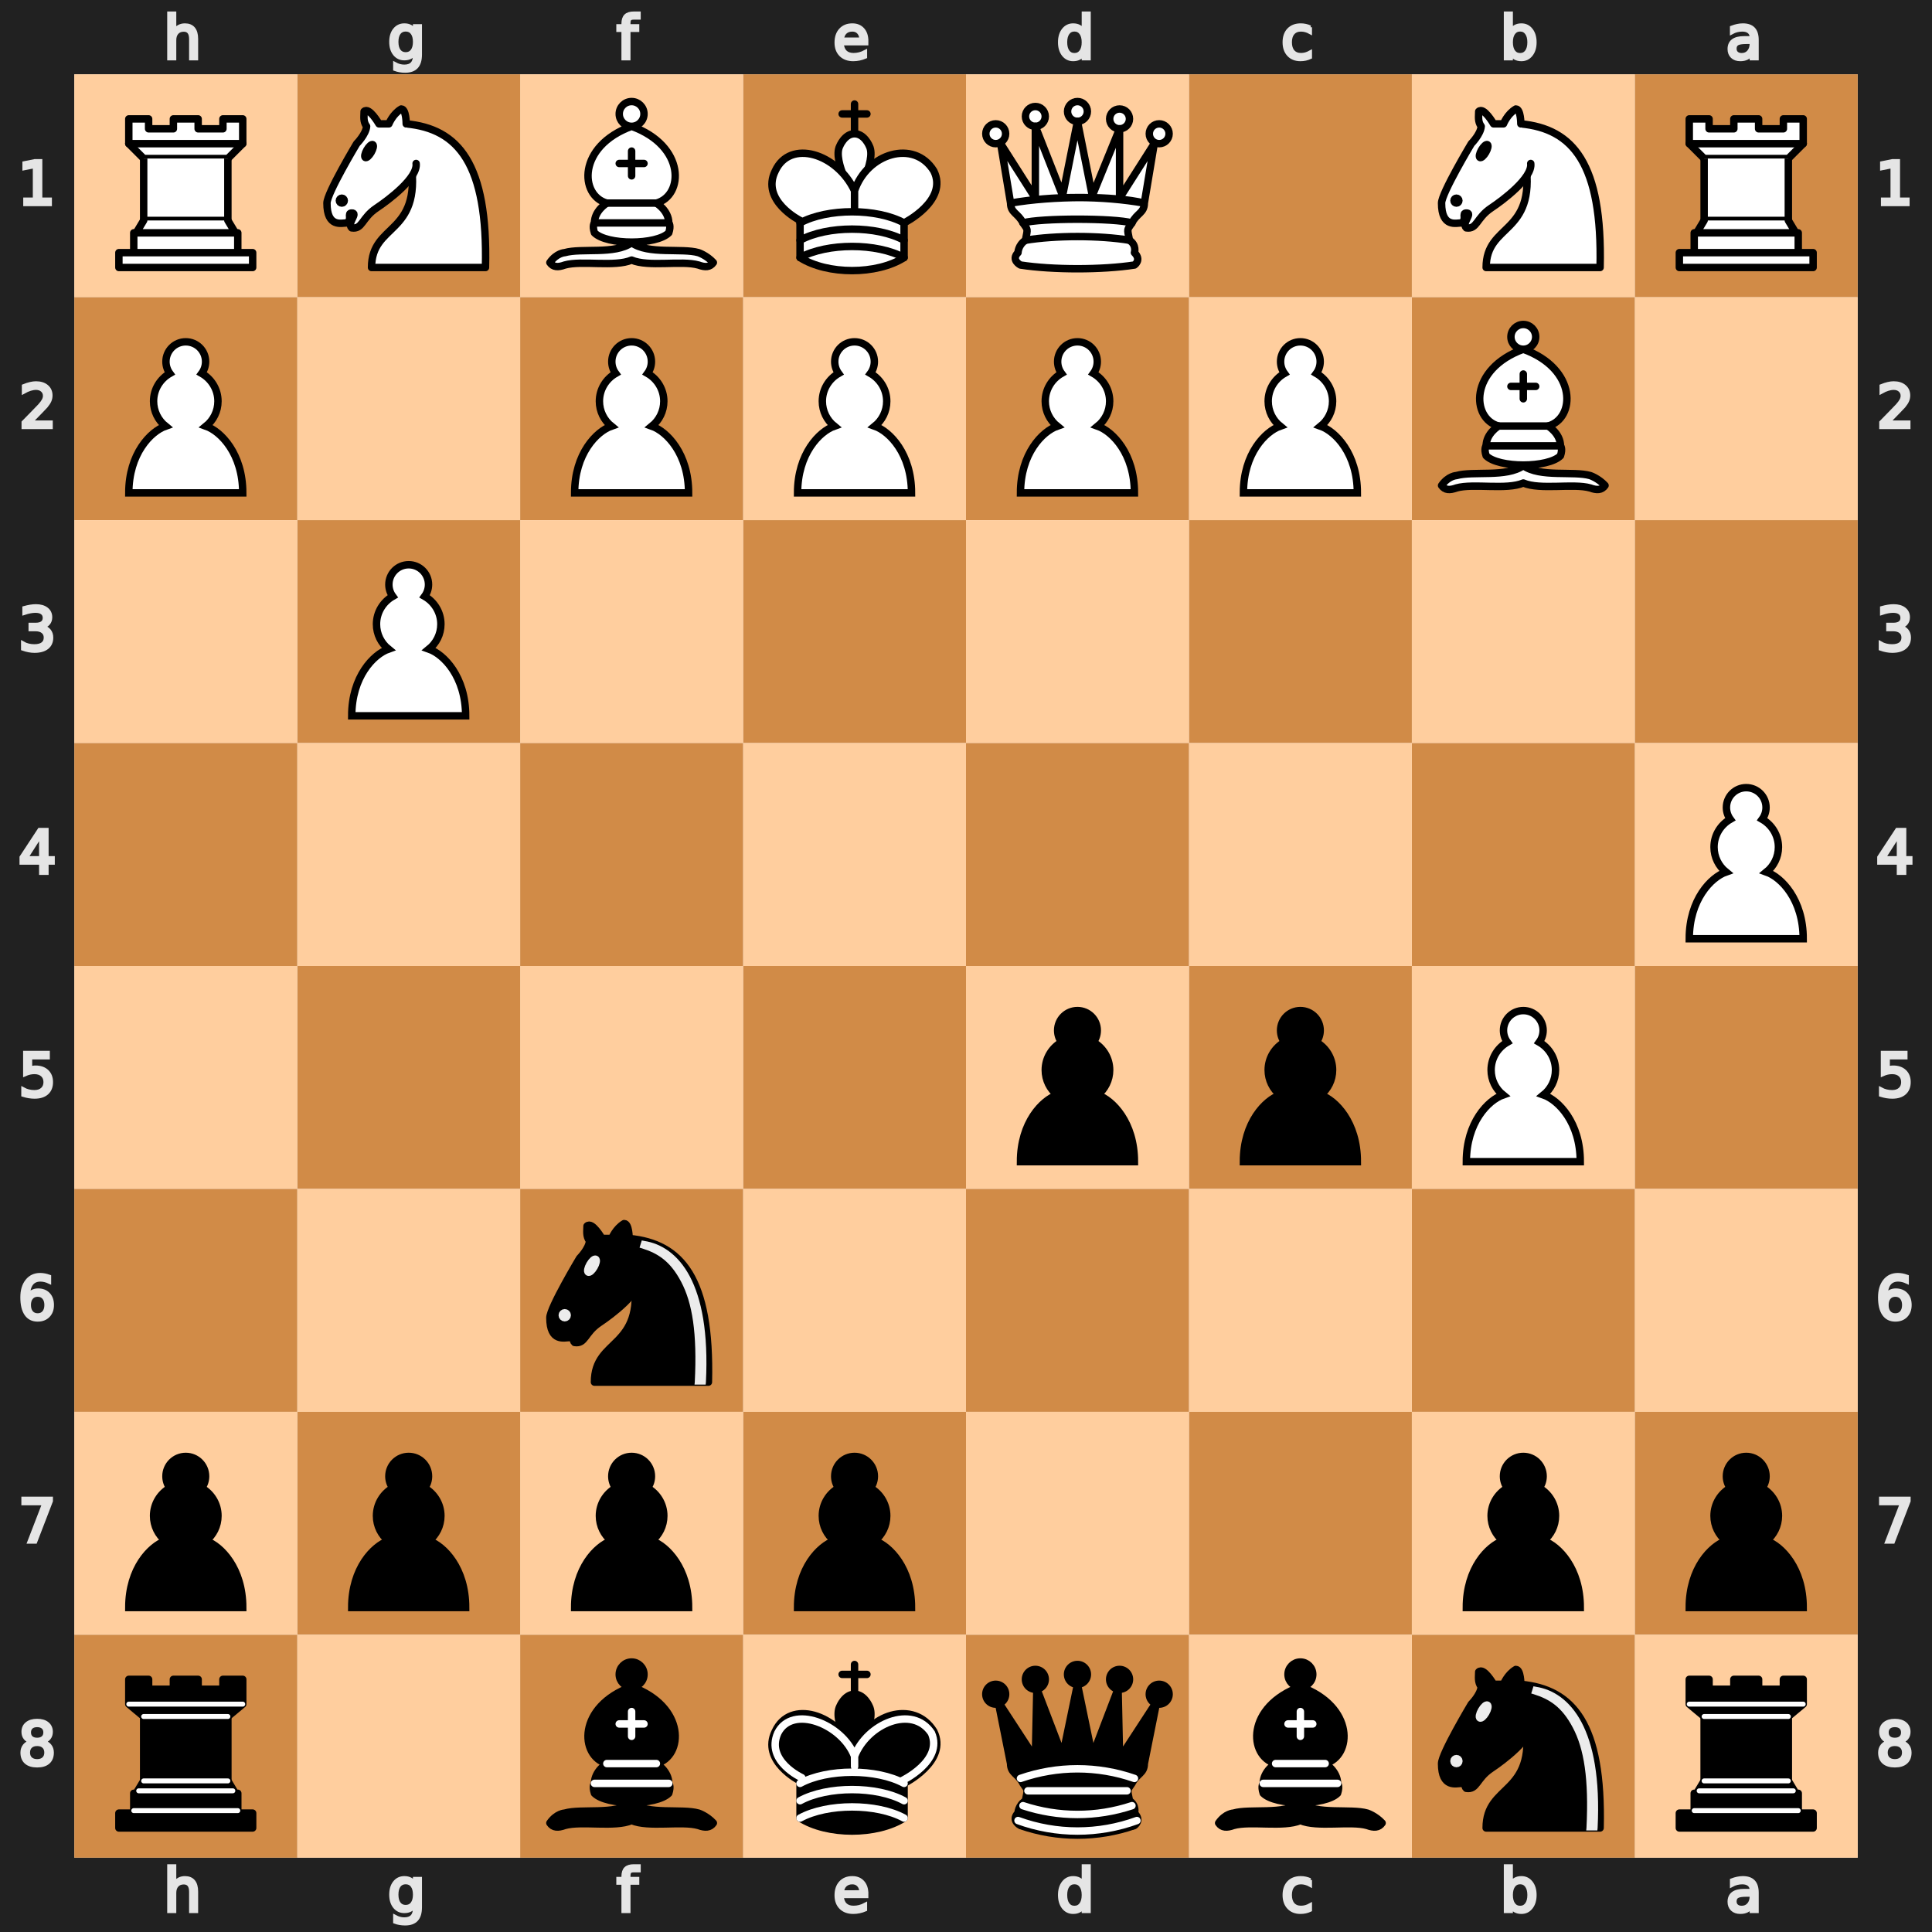
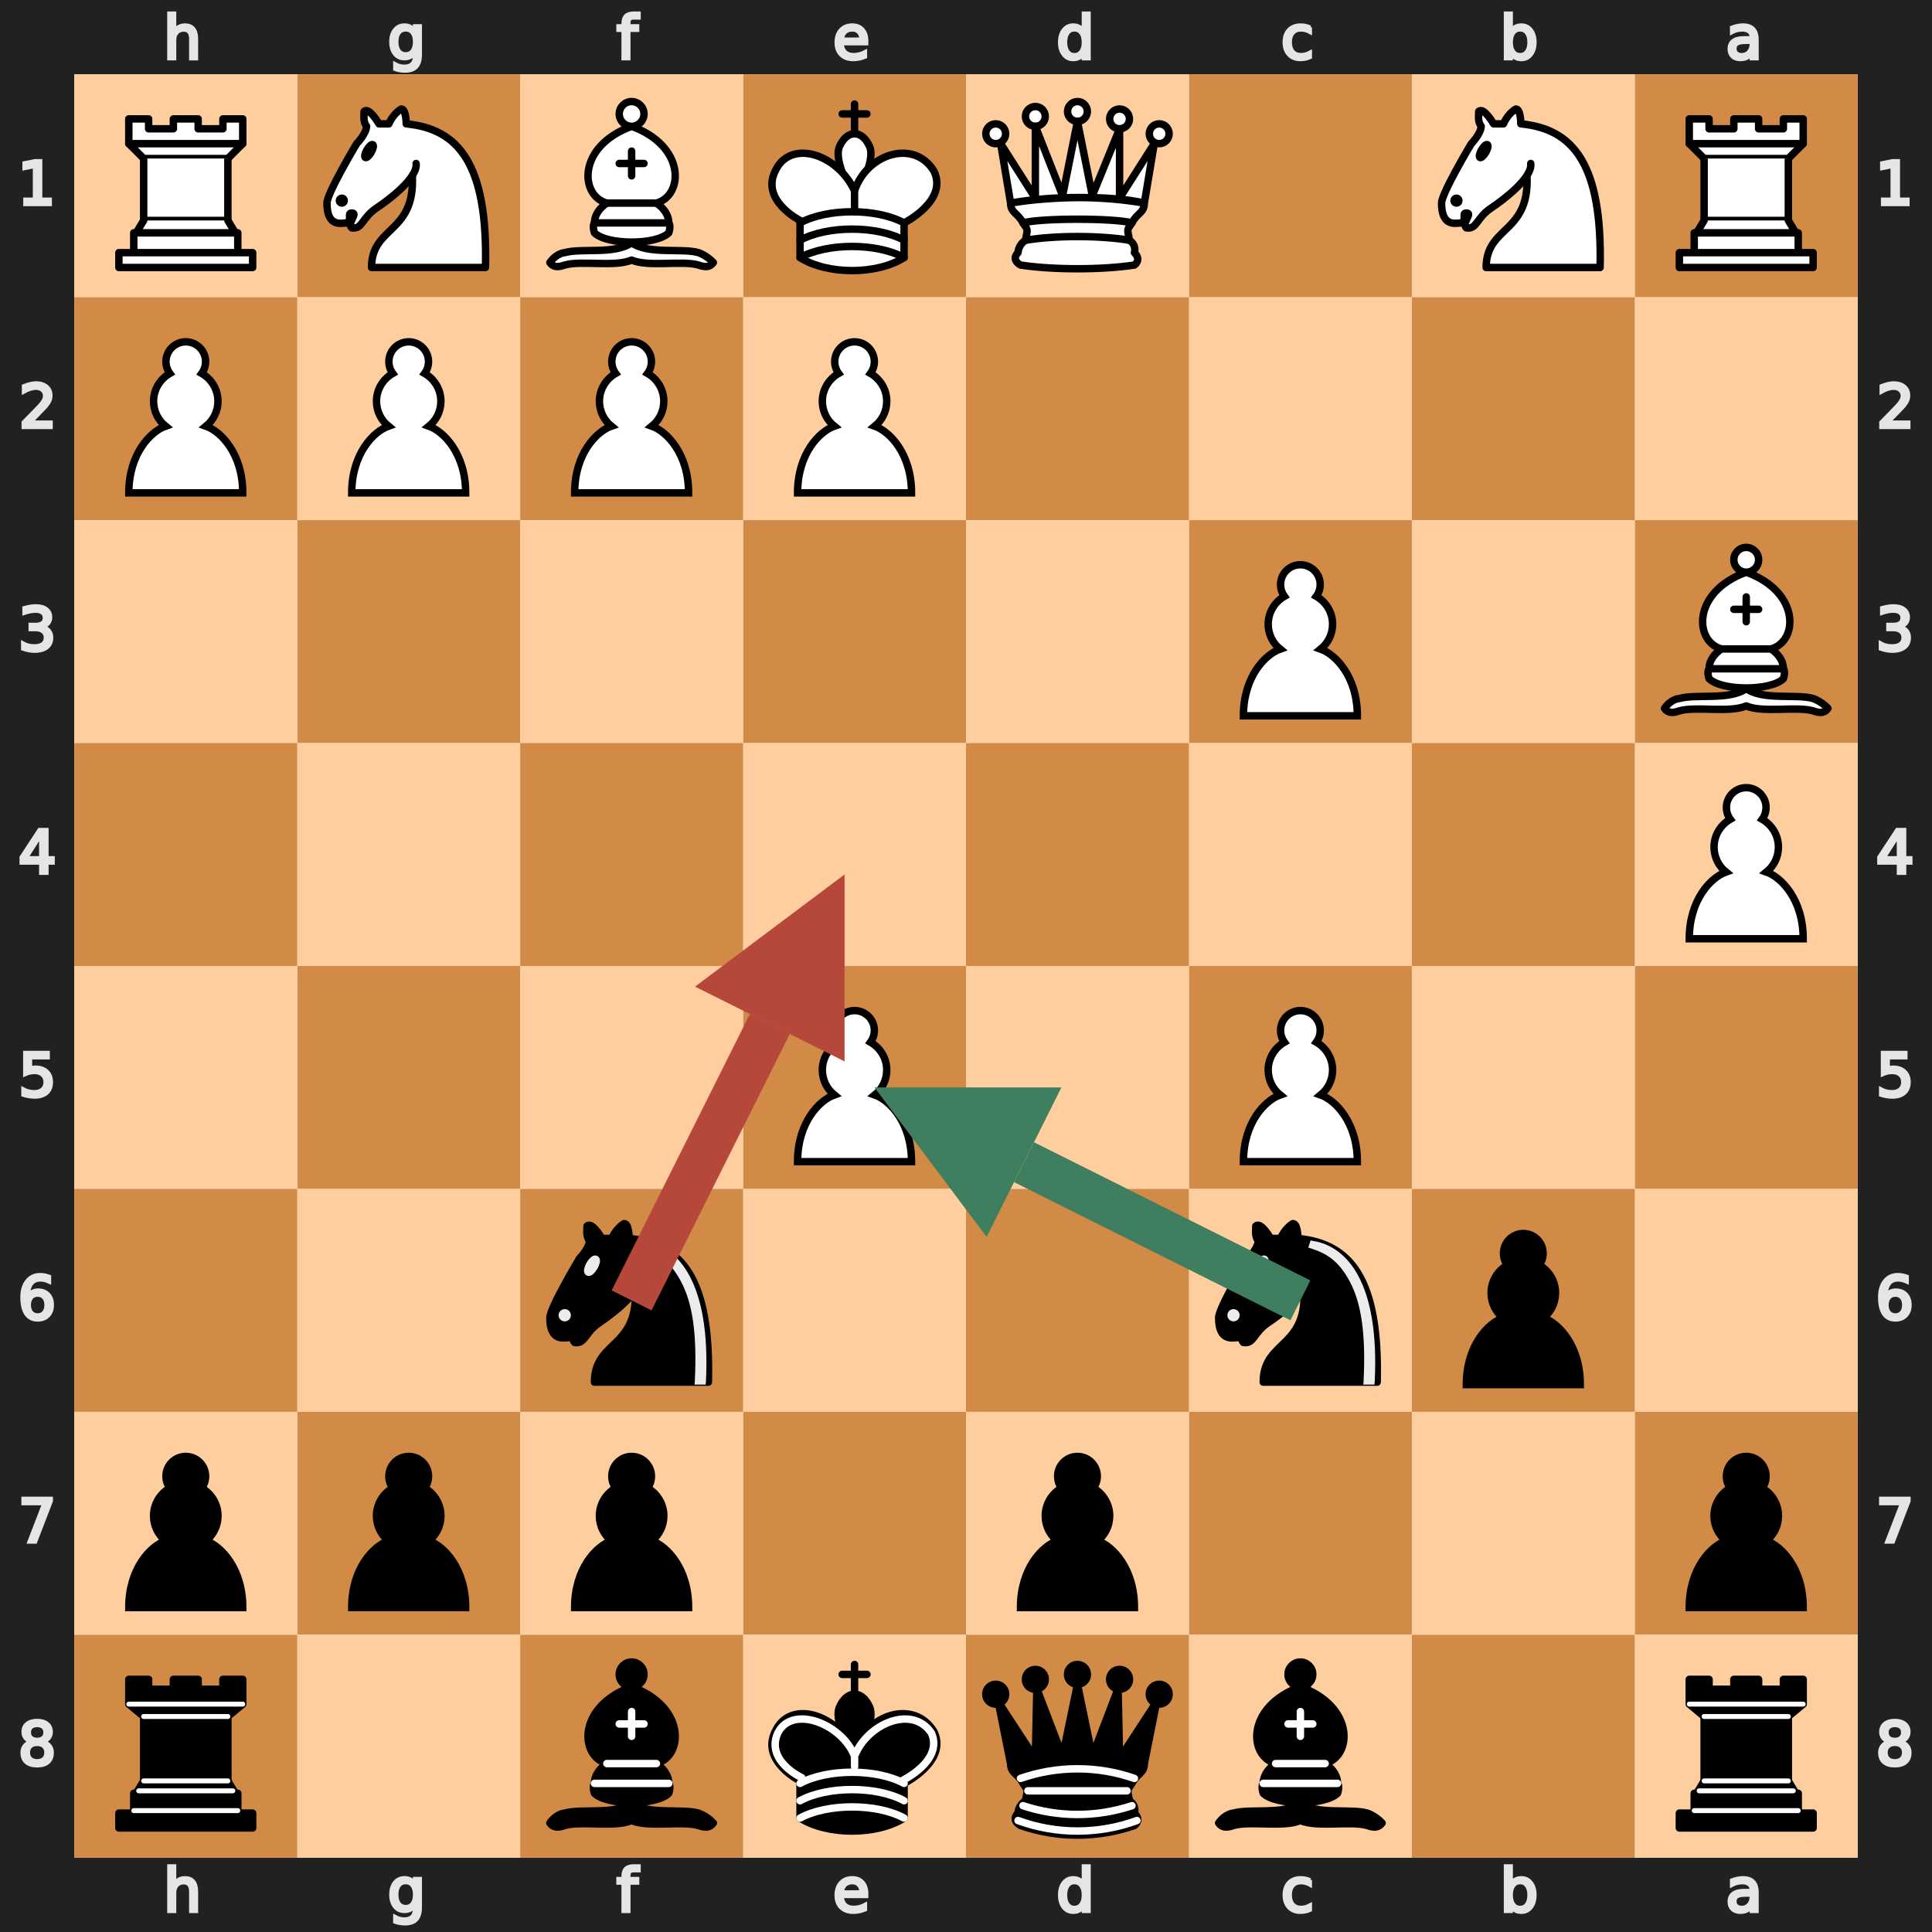
<svg xmlns="http://www.w3.org/2000/svg" xmlns:xlink="http://www.w3.org/1999/xlink" viewBox="0 0 390 390" width="360" height="360">
  <defs>
    <g id="white-pawn" class="white pawn">
      <path d="M22.5 9c-2.21 0-4 1.79-4 4 0 .89.29 1.71.78 2.38C17.33 16.5 16 18.59 16 21c0 2.03.94 3.84 2.41 5.03-3 1.06-7.41 5.55-7.41 13.47h23c0-7.92-4.41-12.41-7.41-13.47 1.47-1.19 2.41-3 2.41-5.03 0-2.41-1.33-4.5-3.28-5.62.49-.67.78-1.49.78-2.38 0-2.21-1.79-4-4-4z" fill="#fff" stroke="#000" stroke-width="1.5" stroke-linecap="round" />
    </g>
    <g id="white-knight" class="white knight" fill="none" fill-rule="evenodd" stroke="#000" stroke-width="1.5" stroke-linecap="round" stroke-linejoin="round">
      <path d="M 22,10 C 32.5,11 38.5,18 38,39 L 15,39 C 15,30 25,32.5 23,18" style="fill:#ffffff; stroke:#000000;" />
      <path d="M 24,18 C 24.38,20.91 18.45,25.37 16,27 C 13,29 13.18,31.34 11,31 C 9.958,30.06 12.41,27.96 11,28 C 10,28 11.19,29.23 10,30 C 9,30 5.997,31 6,26 C 6,24 12,14 12,14 C 12,14 13.89,12.1 14,10.5 C 13.27,9.506 13.5,8.5 13.5,7.5 C 14.5,6.5 16.5,10 16.5,10 L 18.5,10 C 18.5,10 19.28,8.008 21,7 C 22,7 22,10 22,10" style="fill:#ffffff; stroke:#000000;" />
      <path d="M 9.5 25.5 A 0.5 0.5 0 1 1 8.5,25.5 A 0.5 0.5 0 1 1 9.5 25.5 z" style="fill:#000000; stroke:#000000;" />
      <path d="M 15 15.5 A 0.5 1.5 0 1 1 14,15.5 A 0.5 1.5 0 1 1 15 15.5 z" transform="matrix(0.866,0.5,-0.5,0.866,9.693,-5.173)" style="fill:#000000; stroke:#000000;" />
    </g>
    <g id="white-bishop" class="white bishop" fill="none" fill-rule="evenodd" stroke="#000" stroke-width="1.5" stroke-linecap="round" stroke-linejoin="round">
      <g fill="#fff" stroke-linecap="butt">
        <path d="M9 36c3.39-.97 10.11.43 13.5-2 3.39 2.43 10.11 1.03 13.5 2 0 0 1.65.54 3 2-.68.97-1.65.99-3 .5-3.39-.97-10.11.46-13.5-1-3.39 1.46-10.11.03-13.5 1-1.354.49-2.323.47-3-.5 1.354-1.94 3-2 3-2zM15 32c2.5 2.5 12.5 2.5 15 0 .5-1.5 0-2 0-2 0-2.5-2.5-4-2.5-4 5.5-1.5 6-11.5-5-15.5-11 4-10.5 14-5 15.5 0 0-2.5 1.5-2.5 4 0 0-.5.5 0 2zM25 8a2.5 2.5 0 1 1-5 0 2.5 2.5 0 1 1 5 0z" />
      </g>
      <path d="M17.5 26h10M15 30h15m-7.5-14.5v5M20 18h5" stroke-linejoin="miter" />
    </g>
    <g id="white-rook" class="white rook" fill="#fff" fill-rule="evenodd" stroke="#000" stroke-width="1.5" stroke-linecap="round" stroke-linejoin="round">
      <path d="M9 39h27v-3H9v3zM12 36v-4h21v4H12zM11 14V9h4v2h5V9h5v2h5V9h4v5" stroke-linecap="butt" />
      <path d="M34 14l-3 3H14l-3-3" />
      <path d="M31 17v12.5H14V17" stroke-linecap="butt" stroke-linejoin="miter" />
      <path d="M31 29.5l1.5 2.5h-20l1.5-2.5" />
      <path d="M11 14h23" fill="none" stroke-linejoin="miter" />
    </g>
    <g id="white-queen" class="white queen" fill="#fff" fill-rule="evenodd" stroke="#000" stroke-width="1.5" stroke-linecap="round" stroke-linejoin="round">
      <path d="M8 12a2 2 0 1 1-4 0 2 2 0 1 1 4 0zM24.5 7.5a2 2 0 1 1-4 0 2 2 0 1 1 4 0zM41 12a2 2 0 1 1-4 0 2 2 0 1 1 4 0zM16 8.5a2 2 0 1 1-4 0 2 2 0 1 1 4 0zM33 9a2 2 0 1 1-4 0 2 2 0 1 1 4 0z" />
      <path d="M9 26c8.5-1.5 21-1.5 27 0l2-12-7 11V11l-5.5 13.5-3-15-3 15-5.5-14V25L7 14l2 12zM9 26c0 2 1.5 2 2.5 4 1 1.5 1 1 .5 3.5-1.5 1-1.5 2.5-1.5 2.5-1.5 1.5.5 2.5.5 2.5 6.5 1 16.5 1 23 0 0 0 1.5-1 0-2.5 0 0 .5-1.5-1-2.5-.5-2.5-.5-2 .5-3.5 1-2 2.5-2 2.5-4-8.5-1.5-18.5-1.5-27 0z" stroke-linecap="butt" />
      <path d="M11.5 30c3.5-1 18.5-1 22 0M12 33.5c6-1 15-1 21 0" fill="none" />
    </g>
    <g id="white-king" class="white king" fill="none" fill-rule="evenodd" stroke="#000" stroke-width="1.5" stroke-linecap="round" stroke-linejoin="round">
      <path d="M22.5 11.63V6M20 8h5" stroke-linejoin="miter" />
      <path d="M22.5 25s4.5-7.5 3-10.5c0 0-1-2.5-3-2.5s-3 2.5-3 2.5c-1.5 3 3 10.5 3 10.5" fill="#fff" stroke-linecap="butt" stroke-linejoin="miter" />
      <path d="M11.5 37c5.5 3.5 15.5 3.5 21 0v-7s9-4.5 6-10.5c-4-6.5-13.5-3.5-16 4V27v-3.5c-3.5-7.5-13-10.5-16-4-3 6 5 10 5 10V37z" fill="#fff" />
      <path d="M11.5 30c5.5-3 15.5-3 21 0m-21 3.5c5.5-3 15.5-3 21 0m-21 3.5c5.5-3 15.5-3 21 0" />
    </g>
    <g id="black-pawn" class="black pawn">
      <path d="M22.5 9c-2.21 0-4 1.79-4 4 0 .89.29 1.71.78 2.38C17.33 16.5 16 18.59 16 21c0 2.03.94 3.84 2.41 5.03-3 1.06-7.41 5.55-7.41 13.47h23c0-7.92-4.41-12.41-7.41-13.47 1.47-1.19 2.41-3 2.41-5.03 0-2.41-1.33-4.5-3.28-5.62.49-.67.78-1.49.78-2.38 0-2.21-1.79-4-4-4z" fill="#000" stroke="#000" stroke-width="1.5" stroke-linecap="round" />
    </g>
    <g id="black-knight" class="black knight" fill="none" fill-rule="evenodd" stroke="#000" stroke-width="1.5" stroke-linecap="round" stroke-linejoin="round">
      <path d="M 22,10 C 32.5,11 38.5,18 38,39 L 15,39 C 15,30 25,32.5 23,18" style="fill:#000000; stroke:#000000;" />
      <path d="M 24,18 C 24.38,20.91 18.45,25.37 16,27 C 13,29 13.18,31.34 11,31 C 9.958,30.06 12.41,27.96 11,28 C 10,28 11.19,29.23 10,30 C 9,30 5.997,31 6,26 C 6,24 12,14 12,14 C 12,14 13.89,12.1 14,10.5 C 13.27,9.506 13.5,8.5 13.5,7.5 C 14.5,6.5 16.5,10 16.5,10 L 18.5,10 C 18.5,10 19.28,8.008 21,7 C 22,7 22,10 22,10" style="fill:#000000; stroke:#000000;" />
      <path d="M 9.5 25.5 A 0.5 0.5 0 1 1 8.5,25.5 A 0.5 0.5 0 1 1 9.5 25.5 z" style="fill:#ececec; stroke:#ececec;" />
      <path d="M 15 15.5 A 0.5 1.5 0 1 1 14,15.5 A 0.5 1.5 0 1 1 15 15.5 z" transform="matrix(0.866,0.5,-0.5,0.866,9.693,-5.173)" style="fill:#ececec; stroke:#ececec;" />
      <path d="M 24.55,10.4 L 24.1,11.85 L 24.6,12 C 27.75,13 30.25,14.49 32.5,18.75 C 34.75,23.01 35.75,29.06 35.25,39 L 35.2,39.5 L 37.45,39.5 L 37.5,39 C 38,28.94 36.62,22.15 34.25,17.66 C 31.88,13.17 28.46,11.02 25.06,10.5 L 24.55,10.4 z " style="fill:#ececec; stroke:none;" />
    </g>
    <g id="black-bishop" class="black bishop" fill="none" fill-rule="evenodd" stroke="#000" stroke-width="1.5" stroke-linecap="round" stroke-linejoin="round">
      <path d="M9 36c3.39-.97 10.11.43 13.5-2 3.39 2.43 10.11 1.03 13.5 2 0 0 1.65.54 3 2-.68.97-1.65.99-3 .5-3.39-.97-10.11.46-13.5-1-3.39 1.46-10.11.03-13.5 1-1.354.49-2.323.47-3-.5 1.354-1.94 3-2 3-2zm6-4c2.5 2.5 12.5 2.5 15 0 .5-1.5 0-2 0-2 0-2.5-2.5-4-2.5-4 5.5-1.5 6-11.5-5-15.5-11 4-10.5 14-5 15.5 0 0-2.5 1.5-2.5 4 0 0-.5.5 0 2zM25 8a2.5 2.5 0 1 1-5 0 2.5 2.5 0 1 1 5 0z" fill="#000" stroke-linecap="butt" />
      <path d="M17.5 26h10M15 30h15m-7.5-14.5v5M20 18h5" stroke="#fff" stroke-linejoin="miter" />
    </g>
    <g id="black-rook" class="black rook" fill="#000" fill-rule="evenodd" stroke="#000" stroke-width="1.5" stroke-linecap="round" stroke-linejoin="round">
      <path d="M9 39h27v-3H9v3zM12.5 32l1.5-2.5h17l1.5 2.5h-20zM12 36v-4h21v4H12z" stroke-linecap="butt" />
      <path d="M14 29.5v-13h17v13H14z" stroke-linecap="butt" stroke-linejoin="miter" />
      <path d="M14 16.5L11 14h23l-3 2.5H14zM11 14V9h4v2h5V9h5v2h5V9h4v5H11z" stroke-linecap="butt" />
      <path d="M12 35.5h21M13 31.5h19M14 29.5h17M14 16.5h17M11 14h23" fill="none" stroke="#fff" stroke-width="1" stroke-linejoin="miter" />
    </g>
    <g id="black-queen" class="black queen" fill="#000" fill-rule="evenodd" stroke="#000" stroke-width="1.5" stroke-linecap="round" stroke-linejoin="round">
      <g fill="#000" stroke="none">
        <circle cx="6" cy="12" r="2.75" />
        <circle cx="14" cy="9" r="2.75" />
        <circle cx="22.5" cy="8" r="2.75" />
        <circle cx="31" cy="9" r="2.75" />
        <circle cx="39" cy="12" r="2.75" />
      </g>
      <path d="M9 26c8.5-1.5 21-1.5 27 0l2.5-12.5L31 25l-.3-14.1-5.2 13.6-3-14.5-3 14.5-5.2-13.6L14 25 6.5 13.5 9 26zM9 26c0 2 1.5 2 2.5 4 1 1.5 1 1 .5 3.5-1.5 1-1.5 2.5-1.5 2.5-1.5 1.5.5 2.5.5 2.5 6.5 1 16.5 1 23 0 0 0 1.5-1 0-2.5 0 0 .5-1.5-1-2.5-.5-2.5-.5-2 .5-3.5 1-2 2.5-2 2.5-4-8.5-1.5-18.5-1.5-27 0z" stroke-linecap="butt" />
      <path d="M11 38.5a35 35 1 0 0 23 0" fill="none" stroke-linecap="butt" />
      <path d="M11 29a35 35 1 0 1 23 0M12.5 31.5h20M11.5 34.5a35 35 1 0 0 22 0M10.5 37.5a35 35 1 0 0 24 0" fill="none" stroke="#fff" />
    </g>
    <g id="black-king" class="black king" fill="none" fill-rule="evenodd" stroke="#000" stroke-width="1.5" stroke-linecap="round" stroke-linejoin="round">
      <path d="M22.5 11.63V6" stroke-linejoin="miter" />
      <path d="M22.5 25s4.5-7.5 3-10.5c0 0-1-2.5-3-2.5s-3 2.5-3 2.5c-1.5 3 3 10.5 3 10.5" fill="#000" stroke-linecap="butt" stroke-linejoin="miter" />
      <path d="M11.5 37c5.5 3.5 15.5 3.5 21 0v-7s9-4.5 6-10.5c-4-6.5-13.5-3.5-16 4V27v-3.5c-3.5-7.5-13-10.5-16-4-3 6 5 10 5 10V37z" fill="#000" />
      <path d="M20 8h5" stroke-linejoin="miter" />
      <path d="M32 29.5s8.5-4 6.03-9.65C34.15 14 25 18 22.5 24.5l.01 2.1-.01-2.1C20 18 9.906 14 6.997 19.85c-2.497 5.65 4.853 9 4.853 9M11.5 30c5.5-3 15.5-3 21 0m-21 3.5c5.5-3 15.5-3 21 0m-21 3.5c5.5-3 15.5-3 21 0" stroke="#fff" />
    </g>
  </defs>
  <rect x="7.5" y="7.5" width="375" height="375" fill="none" stroke="#212121" stroke-width="15" />
  <g transform="translate(335, 1) scale(0.75, 0.75)" fill="#e5e5e5" stroke="#e5e5e5">
    <path d="M23.328 10.016q-1.742 0-2.414.398-.672.398-.672 1.36 0 .765.5 1.218.508.445 1.375.445 1.196 0 1.914-.843.727-.852.727-2.258v-.32zm2.867-.594v4.992h-1.437v-1.328q-.492.797-1.227 1.18-.734.375-1.797.375-1.343 0-2.14-.75-.79-.758-.79-2.024 0-1.476.985-2.226.992-.75 2.953-.75h2.016V8.75q0-.992-.656-1.531-.649-.547-1.829-.547-.75 0-1.46.18-.711.18-1.368.539V6.062q.79-.304 1.532-.453.742-.156 1.445-.156 1.898 0 2.836.984.937.985.937 2.985z" />
  </g>
  <g transform="translate(335, 375) scale(0.75, 0.75)" fill="#e5e5e5" stroke="#e5e5e5">
    <path d="M23.328 10.016q-1.742 0-2.414.398-.672.398-.672 1.36 0 .765.5 1.218.508.445 1.375.445 1.196 0 1.914-.843.727-.852.727-2.258v-.32zm2.867-.594v4.992h-1.437v-1.328q-.492.797-1.227 1.18-.734.375-1.797.375-1.343 0-2.14-.75-.79-.758-.79-2.024 0-1.476.985-2.226.992-.75 2.953-.75h2.016V8.75q0-.992-.656-1.531-.649-.547-1.829-.547-.75 0-1.46.18-.711.18-1.368.539V6.062q.79-.304 1.532-.453.742-.156 1.445-.156 1.898 0 2.836.984.937.985.937 2.985z" />
  </g>
  <g transform="translate(290, 1) scale(0.75, 0.75)" fill="#e5e5e5" stroke="#e5e5e5">
    <path d="M24.922 10.047q0-1.586-.656-2.485-.649-.906-1.79-.906-1.14 0-1.796.906-.649.899-.649 2.485 0 1.586.649 2.492.656.898 1.797.898 1.14 0 1.789-.898.656-.906.656-2.492zm-4.89-3.055q.452-.781 1.14-1.156.695-.383 1.656-.383 1.594 0 2.586 1.266 1 1.265 1 3.328 0 2.062-1 3.328-.992 1.266-2.586 1.266-.96 0-1.656-.375-.688-.383-1.14-1.164v1.312h-1.446V2.258h1.445z" />
  </g>
  <g transform="translate(290, 375) scale(0.75, 0.75)" fill="#e5e5e5" stroke="#e5e5e5">
    <path d="M24.922 10.047q0-1.586-.656-2.485-.649-.906-1.79-.906-1.14 0-1.796.906-.649.899-.649 2.485 0 1.586.649 2.492.656.898 1.797.898 1.14 0 1.789-.898.656-.906.656-2.492zm-4.89-3.055q.452-.781 1.14-1.156.695-.383 1.656-.383 1.594 0 2.586 1.266 1 1.265 1 3.328 0 2.062-1 3.328-.992 1.266-2.586 1.266-.96 0-1.656-.375-.688-.383-1.14-1.164v1.312h-1.446V2.258h1.445z" />
  </g>
  <g transform="translate(245, 1) scale(0.75, 0.75)" fill="#e5e5e5" stroke="#e5e5e5">
    <path d="M25.96 6v1.344q-.608-.336-1.226-.5-.609-.172-1.234-.172-1.398 0-2.172.89-.773.883-.773 2.485 0 1.601.773 2.492.774.883 2.172.883.625 0 1.234-.164.618-.172 1.227-.508v1.328q-.602.281-1.25.422-.64.14-1.367.14-1.977 0-3.14-1.242-1.165-1.242-1.165-3.351 0-2.14 1.172-3.367 1.18-1.227 3.227-1.227.664 0 1.296.14.633.134 1.227.407z" />
  </g>
  <g transform="translate(245, 375) scale(0.75, 0.75)" fill="#e5e5e5" stroke="#e5e5e5">
    <path d="M25.96 6v1.344q-.608-.336-1.226-.5-.609-.172-1.234-.172-1.398 0-2.172.89-.773.883-.773 2.485 0 1.601.773 2.492.774.883 2.172.883.625 0 1.234-.164.618-.172 1.227-.508v1.328q-.602.281-1.25.422-.64.14-1.367.14-1.977 0-3.14-1.242-1.165-1.242-1.165-3.351 0-2.14 1.172-3.367 1.18-1.227 3.227-1.227.664 0 1.296.14.633.134 1.227.407z" />
  </g>
  <g transform="translate(200, 1) scale(0.75, 0.75)" fill="#e5e5e5" stroke="#e5e5e5">
    <path d="M24.973 6.992V2.258h1.437v12.156h-1.437v-1.312q-.453.78-1.149 1.164-.687.375-1.656.375-1.586 0-2.586-1.266-.992-1.266-.992-3.328 0-2.063.992-3.328 1-1.266 2.586-1.266.969 0 1.656.383.696.375 1.149 1.156zm-4.899 3.055q0 1.586.649 2.492.656.898 1.797.898 1.14 0 1.796-.898.657-.906.657-2.492 0-1.586-.657-2.485-.656-.906-1.796-.906-1.141 0-1.797.906-.649.899-.649 2.485z" />
  </g>
  <g transform="translate(200, 375) scale(0.75, 0.75)" fill="#e5e5e5" stroke="#e5e5e5">
    <path d="M24.973 6.992V2.258h1.437v12.156h-1.437v-1.312q-.453.78-1.149 1.164-.687.375-1.656.375-1.586 0-2.586-1.266-.992-1.266-.992-3.328 0-2.063.992-3.328 1-1.266 2.586-1.266.969 0 1.656.383.696.375 1.149 1.156zm-4.899 3.055q0 1.586.649 2.492.656.898 1.797.898 1.14 0 1.796-.898.657-.906.657-2.492 0-1.586-.657-2.485-.656-.906-1.796-.906-1.141 0-1.797.906-.649.899-.649 2.485z" />
  </g>
  <g transform="translate(155, 1) scale(0.75, 0.75)" fill="#e5e5e5" stroke="#e5e5e5">
    <path d="M26.555 9.68v.703h-6.61q.094 1.484.89 2.265.806.774 2.235.774.828 0 1.602-.203.781-.203 1.547-.61v1.36q-.774.328-1.586.5-.813.172-1.649.172-2.093 0-3.32-1.22-1.219-1.218-1.219-3.296 0-2.148 1.157-3.406 1.164-1.266 3.132-1.266 1.766 0 2.79 1.14 1.03 1.134 1.03 3.087zm-1.438-.422q-.015-1.18-.664-1.883-.64-.703-1.703-.703-1.203 0-1.93.68-.718.68-.828 1.914z" />
  </g>
  <g transform="translate(155, 375) scale(0.75, 0.75)" fill="#e5e5e5" stroke="#e5e5e5">
    <path d="M26.555 9.68v.703h-6.61q.094 1.484.89 2.265.806.774 2.235.774.828 0 1.602-.203.781-.203 1.547-.61v1.36q-.774.328-1.586.5-.813.172-1.649.172-2.093 0-3.32-1.22-1.219-1.218-1.219-3.296 0-2.148 1.157-3.406 1.164-1.266 3.132-1.266 1.766 0 2.79 1.14 1.03 1.134 1.03 3.087zm-1.438-.422q-.015-1.18-.664-1.883-.64-.703-1.703-.703-1.203 0-1.93.68-.718.68-.828 1.914z" />
  </g>
  <g transform="translate(110, 1) scale(0.75, 0.75)" fill="#e5e5e5" stroke="#e5e5e5">
    <path d="M25.285 2.258v1.195H23.91q-.773 0-1.078.313-.297.312-.297 1.125v.773h2.367v1.117h-2.367v7.633H21.09V6.781h-1.375V5.664h1.375v-.61q0-1.46.68-2.124.68-.672 2.156-.672z" />
  </g>
  <g transform="translate(110, 375) scale(0.75, 0.75)" fill="#e5e5e5" stroke="#e5e5e5">
    <path d="M25.285 2.258v1.195H23.91q-.773 0-1.078.313-.297.312-.297 1.125v.773h2.367v1.117h-2.367v7.633H21.09V6.781h-1.375V5.664h1.375v-.61q0-1.46.68-2.124.68-.672 2.156-.672z" />
  </g>
  <g transform="translate(65, 1) scale(0.75, 0.75)" fill="#e5e5e5" stroke="#e5e5e5">
    <path d="M24.973 9.937q0-1.562-.649-2.421-.64-.86-1.804-.86-1.157 0-1.805.86-.64.859-.64 2.421 0 1.555.64 2.415.648.859 1.805.859 1.164 0 1.804-.86.649-.859.649-2.414zm1.437 3.391q0 2.234-.992 3.32-.992 1.094-3.04 1.094-.757 0-1.429-.117-.672-.11-1.304-.344v-1.398q.632.344 1.25.508.617.164 1.257.164 1.414 0 2.118-.743.703-.734.703-2.226v-.711q-.446.773-1.141 1.156-.695.383-1.664.383-1.61 0-2.594-1.227-.984-1.226-.984-3.25 0-2.03.984-3.257.985-1.227 2.594-1.227.969 0 1.664.383t1.14 1.156V5.664h1.438z" />
  </g>
  <g transform="translate(65, 375) scale(0.75, 0.75)" fill="#e5e5e5" stroke="#e5e5e5">
    <path d="M24.973 9.937q0-1.562-.649-2.421-.64-.86-1.804-.86-1.157 0-1.805.86-.64.859-.64 2.421 0 1.555.64 2.415.648.859 1.805.859 1.164 0 1.804-.86.649-.859.649-2.414zm1.437 3.391q0 2.234-.992 3.32-.992 1.094-3.04 1.094-.757 0-1.429-.117-.672-.11-1.304-.344v-1.398q.632.344 1.25.508.617.164 1.257.164 1.414 0 2.118-.743.703-.734.703-2.226v-.711q-.446.773-1.141 1.156-.695.383-1.664.383-1.61 0-2.594-1.227-.984-1.226-.984-3.25 0-2.03.984-3.257.985-1.227 2.594-1.227.969 0 1.664.383t1.14 1.156V5.664h1.438z" />
  </g>
  <g transform="translate(20, 1) scale(0.75, 0.75)" fill="#e5e5e5" stroke="#e5e5e5">
    <path d="M26.164 9.133v5.281h-1.437V9.18q0-1.243-.485-1.86-.484-.617-1.453-.617-1.164 0-1.836.742-.672.742-.672 2.024v4.945h-1.445V2.258h1.445v4.765q.516-.789 1.211-1.18.703-.39 1.617-.39 1.508 0 2.282.938.773.93.773 2.742z" />
  </g>
  <g transform="translate(20, 375) scale(0.75, 0.75)" fill="#e5e5e5" stroke="#e5e5e5">
    <path d="M26.164 9.133v5.281h-1.437V9.18q0-1.243-.485-1.86-.484-.617-1.453-.617-1.164 0-1.836.742-.672.742-.672 2.024v4.945h-1.445V2.258h1.445v4.765q.516-.789 1.211-1.18.703-.39 1.617-.39 1.508 0 2.282.938.773.93.773 2.742z" />
  </g>
  <g transform="translate(0, 20) scale(0.75, 0.75)" fill="#e5e5e5" stroke="#e5e5e5">
    <path d="M6.754 26.996h2.578v-8.898l-2.805.562v-1.437l2.79-.563h1.578v10.336h2.578v1.328h-6.72z" />
  </g>
  <g transform="translate(375, 20) scale(0.75, 0.75)" fill="#e5e5e5" stroke="#e5e5e5">
    <path d="M6.754 26.996h2.578v-8.898l-2.805.562v-1.437l2.79-.563h1.578v10.336h2.578v1.328h-6.72z" />
  </g>
  <g transform="translate(0, 65) scale(0.75, 0.75)" fill="#e5e5e5" stroke="#e5e5e5">
    <path d="M8.195 26.996h5.508v1.328H6.297v-1.328q.898-.93 2.445-2.492 1.555-1.57 1.953-2.024.758-.851 1.055-1.437.305-.594.305-1.164 0-.93-.657-1.516-.648-.586-1.695-.586-.742 0-1.57.258-.82.258-1.758.781v-1.593q.953-.383 1.781-.578.828-.196 1.516-.196 1.812 0 2.89.906 1.079.907 1.079 2.422 0 .72-.274 1.368-.265.64-.976 1.515-.196.227-1.243 1.313-1.046 1.078-2.953 3.023z" />
  </g>
  <g transform="translate(375, 65) scale(0.75, 0.75)" fill="#e5e5e5" stroke="#e5e5e5">
    <path d="M8.195 26.996h5.508v1.328H6.297v-1.328q.898-.93 2.445-2.492 1.555-1.57 1.953-2.024.758-.851 1.055-1.437.305-.594.305-1.164 0-.93-.657-1.516-.648-.586-1.695-.586-.742 0-1.57.258-.82.258-1.758.781v-1.593q.953-.383 1.781-.578.828-.196 1.516-.196 1.812 0 2.89.906 1.079.907 1.079 2.422 0 .72-.274 1.368-.265.64-.976 1.515-.196.227-1.243 1.313-1.046 1.078-2.953 3.023z" />
  </g>
  <g transform="translate(0, 110) scale(0.75, 0.75)" fill="#e5e5e5" stroke="#e5e5e5">
    <path d="M11.434 22.035q1.132.242 1.765 1.008.64.766.64 1.89 0 1.727-1.187 2.672-1.187.946-3.375.946-.734 0-1.515-.149-.774-.14-1.602-.43V26.45q.656.383 1.438.578.78.196 1.632.196 1.485 0 2.258-.586.782-.586.782-1.703 0-1.032-.727-1.61-.719-.586-2.008-.586h-1.36v-1.297h1.423q1.164 0 1.78-.46.618-.47.618-1.344 0-.899-.64-1.375-.633-.485-1.82-.485-.65 0-1.391.141-.743.14-1.633.437V16.95q.898-.25 1.68-.375.788-.125 1.484-.125 1.797 0 2.844.82 1.046.813 1.046 2.204 0 .968-.554 1.64-.555.664-1.578.922z" />
  </g>
  <g transform="translate(375, 110) scale(0.75, 0.75)" fill="#e5e5e5" stroke="#e5e5e5">
    <path d="M11.434 22.035q1.132.242 1.765 1.008.64.766.64 1.89 0 1.727-1.187 2.672-1.187.946-3.375.946-.734 0-1.515-.149-.774-.14-1.602-.43V26.45q.656.383 1.438.578.78.196 1.632.196 1.485 0 2.258-.586.782-.586.782-1.703 0-1.032-.727-1.61-.719-.586-2.008-.586h-1.36v-1.297h1.423q1.164 0 1.78-.46.618-.47.618-1.344 0-.899-.64-1.375-.633-.485-1.82-.485-.65 0-1.391.141-.743.14-1.633.437V16.95q.898-.25 1.68-.375.788-.125 1.484-.125 1.797 0 2.844.82 1.046.813 1.046 2.204 0 .968-.554 1.64-.555.664-1.578.922z" />
  </g>
  <g transform="translate(0, 155) scale(0.75, 0.75)" fill="#e5e5e5" stroke="#e5e5e5">
    <path d="M11.016 18.035L7.03 24.262h3.985zm-.414-1.375h1.984v7.602h1.664v1.312h-1.664v2.75h-1.57v-2.75H5.75v-1.523z" />
  </g>
  <g transform="translate(375, 155) scale(0.75, 0.75)" fill="#e5e5e5" stroke="#e5e5e5">
    <path d="M11.016 18.035L7.03 24.262h3.985zm-.414-1.375h1.984v7.602h1.664v1.312h-1.664v2.75h-1.57v-2.75H5.75v-1.523z" />
  </g>
  <g transform="translate(0, 200) scale(0.75, 0.75)" fill="#e5e5e5" stroke="#e5e5e5">
    <path d="M6.719 16.66h6.195v1.328h-4.75v2.86q.344-.118.688-.172.343-.063.687-.063 1.953 0 3.094 1.07 1.14 1.07 1.14 2.899 0 1.883-1.171 2.93-1.172 1.039-3.305 1.039-.735 0-1.5-.125-.758-.125-1.57-.375v-1.586q.703.383 1.453.57.75.188 1.586.188 1.351 0 2.14-.711.79-.711.79-1.93 0-1.219-.79-1.93-.789-.71-2.14-.71-.633 0-1.266.14-.625.14-1.281.438z" />
  </g>
  <g transform="translate(375, 200) scale(0.75, 0.75)" fill="#e5e5e5" stroke="#e5e5e5">
    <path d="M6.719 16.66h6.195v1.328h-4.75v2.86q.344-.118.688-.172.343-.063.687-.063 1.953 0 3.094 1.07 1.14 1.07 1.14 2.899 0 1.883-1.171 2.93-1.172 1.039-3.305 1.039-.735 0-1.5-.125-.758-.125-1.57-.375v-1.586q.703.383 1.453.57.75.188 1.586.188 1.351 0 2.14-.711.79-.711.79-1.93 0-1.219-.79-1.93-.789-.71-2.14-.71-.633 0-1.266.14-.625.14-1.281.438z" />
  </g>
  <g transform="translate(0, 245) scale(0.75, 0.75)" fill="#e5e5e5" stroke="#e5e5e5">
    <path d="M10.137 21.863q-1.063 0-1.688.727-.617.726-.617 1.992 0 1.258.617 1.992.625.727 1.688.727 1.062 0 1.68-.727.624-.734.624-1.992 0-1.266-.625-1.992-.617-.727-1.68-.727zm3.133-4.945v1.437q-.594-.28-1.204-.43-.601-.148-1.195-.148-1.562 0-2.39 1.055-.82 1.055-.938 3.188.46-.68 1.156-1.04.696-.367 1.531-.367 1.758 0 2.774 1.07 1.023 1.063 1.023 2.899 0 1.797-1.062 2.883-1.063 1.086-2.828 1.086-2.024 0-3.094-1.547-1.07-1.555-1.07-4.5 0-2.766 1.312-4.406 1.313-1.649 3.524-1.649.593 0 1.195.117.61.118 1.266.352z" />
  </g>
  <g transform="translate(375, 245) scale(0.75, 0.75)" fill="#e5e5e5" stroke="#e5e5e5">
    <path d="M10.137 21.863q-1.063 0-1.688.727-.617.726-.617 1.992 0 1.258.617 1.992.625.727 1.688.727 1.062 0 1.68-.727.624-.734.624-1.992 0-1.266-.625-1.992-.617-.727-1.68-.727zm3.133-4.945v1.437q-.594-.28-1.204-.43-.601-.148-1.195-.148-1.562 0-2.39 1.055-.82 1.055-.938 3.188.46-.68 1.156-1.04.696-.367 1.531-.367 1.758 0 2.774 1.07 1.023 1.063 1.023 2.899 0 1.797-1.062 2.883-1.063 1.086-2.828 1.086-2.024 0-3.094-1.547-1.07-1.555-1.07-4.5 0-2.766 1.312-4.406 1.313-1.649 3.524-1.649.593 0 1.195.117.61.118 1.266.352z" />
  </g>
  <g transform="translate(0, 290) scale(0.75, 0.75)" fill="#e5e5e5" stroke="#e5e5e5">
    <path d="M6.25 16.66h7.5v.672L9.516 28.324H7.867l3.985-10.336H6.25z" />
  </g>
  <g transform="translate(375, 290) scale(0.75, 0.75)" fill="#e5e5e5" stroke="#e5e5e5">
    <path d="M6.25 16.66h7.5v.672L9.516 28.324H7.867l3.985-10.336H6.25z" />
  </g>
  <g transform="translate(0, 335) scale(0.75, 0.75)" fill="#e5e5e5" stroke="#e5e5e5">
    <path d="M10 22.785q-1.125 0-1.773.602-.641.601-.641 1.656t.64 1.656q.649.602 1.774.602t1.773-.602q.649-.61.649-1.656 0-1.055-.649-1.656-.64-.602-1.773-.602zm-1.578-.672q-1.016-.25-1.586-.945-.563-.695-.563-1.695 0-1.399.993-2.211 1-.813 2.734-.813 1.742 0 2.734.813.993.812.993 2.21 0 1-.57 1.696-.563.695-1.571.945 1.14.266 1.773 1.04.641.773.641 1.89 0 1.695-1.04 2.602-1.03.906-2.96.906t-2.969-.906Q6 26.738 6 25.043q0-1.117.64-1.89.641-.774 1.782-1.04zm-.578-2.492q0 .906.562 1.414.57.508 1.594.508 1.016 0 1.586-.508.578-.508.578-1.414 0-.906-.578-1.414-.57-.508-1.586-.508-1.023 0-1.594.508-.562.508-.562 1.414z" />
  </g>
  <g transform="translate(375, 335) scale(0.75, 0.75)" fill="#e5e5e5" stroke="#e5e5e5">
    <path d="M10 22.785q-1.125 0-1.773.602-.641.601-.641 1.656t.64 1.656q.649.602 1.774.602t1.773-.602q.649-.61.649-1.656 0-1.055-.649-1.656-.64-.602-1.773-.602zm-1.578-.672q-1.016-.25-1.586-.945-.563-.695-.563-1.695 0-1.399.993-2.211 1-.813 2.734-.813 1.742 0 2.734.813.993.812.993 2.21 0 1-.57 1.696-.563.695-1.571.945 1.14.266 1.773 1.04.641.773.641 1.89 0 1.695-1.04 2.602-1.03.906-2.96.906t-2.969-.906Q6 26.738 6 25.043q0-1.117.64-1.89.641-.774 1.782-1.04zm-.578-2.492q0 .906.562 1.414.57.508 1.594.508 1.016 0 1.586-.508.578-.508.578-1.414 0-.906-.578-1.414-.57-.508-1.586-.508-1.023 0-1.594.508-.562.508-.562 1.414z" />
  </g>
  <rect x="330" y="15" width="45" height="45" class="square dark a1" stroke="none" fill="#d18b47" />
  <rect x="285" y="15" width="45" height="45" class="square light b1" stroke="none" fill="#ffce9e" />
  <rect x="240" y="15" width="45" height="45" class="square dark c1" stroke="none" fill="#d18b47" />
  <rect x="195" y="15" width="45" height="45" class="square light d1" stroke="none" fill="#ffce9e" />
  <rect x="150" y="15" width="45" height="45" class="square dark e1" stroke="none" fill="#d18b47" />
  <rect x="105" y="15" width="45" height="45" class="square light f1" stroke="none" fill="#ffce9e" />
  <rect x="60" y="15" width="45" height="45" class="square dark g1" stroke="none" fill="#d18b47" />
  <rect x="15" y="15" width="45" height="45" class="square light h1" stroke="none" fill="#ffce9e" />
  <rect x="330" y="60" width="45" height="45" class="square light a2" stroke="none" fill="#ffce9e" />
  <rect x="285" y="60" width="45" height="45" class="square dark b2" stroke="none" fill="#d18b47" />
  <rect x="240" y="60" width="45" height="45" class="square light c2" stroke="none" fill="#ffce9e" />
  <rect x="195" y="60" width="45" height="45" class="square dark d2" stroke="none" fill="#d18b47" />
  <rect x="150" y="60" width="45" height="45" class="square light e2" stroke="none" fill="#ffce9e" />
  <rect x="105" y="60" width="45" height="45" class="square dark f2" stroke="none" fill="#d18b47" />
  <rect x="60" y="60" width="45" height="45" class="square light g2" stroke="none" fill="#ffce9e" />
  <rect x="15" y="60" width="45" height="45" class="square dark h2" stroke="none" fill="#d18b47" />
  <rect x="330" y="105" width="45" height="45" class="square dark a3" stroke="none" fill="#d18b47" />
  <rect x="285" y="105" width="45" height="45" class="square light b3" stroke="none" fill="#ffce9e" />
  <rect x="240" y="105" width="45" height="45" class="square dark c3" stroke="none" fill="#d18b47" />
  <rect x="195" y="105" width="45" height="45" class="square light d3" stroke="none" fill="#ffce9e" />
  <rect x="150" y="105" width="45" height="45" class="square dark e3" stroke="none" fill="#d18b47" />
  <rect x="105" y="105" width="45" height="45" class="square light f3" stroke="none" fill="#ffce9e" />
  <rect x="60" y="105" width="45" height="45" class="square dark g3" stroke="none" fill="#d18b47" />
  <rect x="15" y="105" width="45" height="45" class="square light h3" stroke="none" fill="#ffce9e" />
  <rect x="330" y="150" width="45" height="45" class="square light a4" stroke="none" fill="#ffce9e" />
  <rect x="285" y="150" width="45" height="45" class="square dark b4" stroke="none" fill="#d18b47" />
  <rect x="240" y="150" width="45" height="45" class="square light c4" stroke="none" fill="#ffce9e" />
  <rect x="195" y="150" width="45" height="45" class="square dark d4" stroke="none" fill="#d18b47" />
  <rect x="150" y="150" width="45" height="45" class="square light e4" stroke="none" fill="#ffce9e" />
  <rect x="105" y="150" width="45" height="45" class="square dark f4" stroke="none" fill="#d18b47" />
  <rect x="60" y="150" width="45" height="45" class="square light g4" stroke="none" fill="#ffce9e" />
  <rect x="15" y="150" width="45" height="45" class="square dark h4" stroke="none" fill="#d18b47" />
  <rect x="330" y="195" width="45" height="45" class="square dark a5" stroke="none" fill="#d18b47" />
  <rect x="285" y="195" width="45" height="45" class="square light b5" stroke="none" fill="#ffce9e" />
  <rect x="240" y="195" width="45" height="45" class="square dark c5" stroke="none" fill="#d18b47" />
  <rect x="195" y="195" width="45" height="45" class="square light d5" stroke="none" fill="#ffce9e" />
  <rect x="150" y="195" width="45" height="45" class="square dark e5" stroke="none" fill="#d18b47" />
  <rect x="105" y="195" width="45" height="45" class="square light f5" stroke="none" fill="#ffce9e" />
  <rect x="60" y="195" width="45" height="45" class="square dark g5" stroke="none" fill="#d18b47" />
  <rect x="15" y="195" width="45" height="45" class="square light h5" stroke="none" fill="#ffce9e" />
  <rect x="330" y="240" width="45" height="45" class="square light a6" stroke="none" fill="#ffce9e" />
  <rect x="285" y="240" width="45" height="45" class="square dark b6" stroke="none" fill="#d18b47" />
  <rect x="240" y="240" width="45" height="45" class="square light c6" stroke="none" fill="#ffce9e" />
  <rect x="195" y="240" width="45" height="45" class="square dark d6" stroke="none" fill="#d18b47" />
  <rect x="150" y="240" width="45" height="45" class="square light e6" stroke="none" fill="#ffce9e" />
  <rect x="105" y="240" width="45" height="45" class="square dark f6" stroke="none" fill="#d18b47" />
  <rect x="60" y="240" width="45" height="45" class="square light g6" stroke="none" fill="#ffce9e" />
  <rect x="15" y="240" width="45" height="45" class="square dark h6" stroke="none" fill="#d18b47" />
  <rect x="330" y="285" width="45" height="45" class="square dark a7" stroke="none" fill="#d18b47" />
  <rect x="285" y="285" width="45" height="45" class="square light b7" stroke="none" fill="#ffce9e" />
  <rect x="240" y="285" width="45" height="45" class="square dark c7" stroke="none" fill="#d18b47" />
  <rect x="195" y="285" width="45" height="45" class="square light d7" stroke="none" fill="#ffce9e" />
  <rect x="150" y="285" width="45" height="45" class="square dark e7" stroke="none" fill="#d18b47" />
  <rect x="105" y="285" width="45" height="45" class="square light f7" stroke="none" fill="#ffce9e" />
  <rect x="60" y="285" width="45" height="45" class="square dark g7" stroke="none" fill="#d18b47" />
  <rect x="15" y="285" width="45" height="45" class="square light h7" stroke="none" fill="#ffce9e" />
  <rect x="330" y="330" width="45" height="45" class="square light a8" stroke="none" fill="#ffce9e" />
  <rect x="285" y="330" width="45" height="45" class="square dark b8" stroke="none" fill="#d18b47" />
  <rect x="240" y="330" width="45" height="45" class="square light c8" stroke="none" fill="#ffce9e" />
  <rect x="195" y="330" width="45" height="45" class="square dark d8" stroke="none" fill="#d18b47" />
  <rect x="150" y="330" width="45" height="45" class="square light e8" stroke="none" fill="#ffce9e" />
  <rect x="105" y="330" width="45" height="45" class="square dark f8" stroke="none" fill="#d18b47" />
  <rect x="60" y="330" width="45" height="45" class="square light g8" stroke="none" fill="#ffce9e" />
  <rect x="15" y="330" width="45" height="45" class="square dark h8" stroke="none" fill="#d18b47" />
  <use href="#white-rook" xlink:href="#white-rook" transform="translate(330, 15)" />
  <use href="#white-knight" xlink:href="#white-knight" transform="translate(285, 15)" />
  <use href="#white-queen" xlink:href="#white-queen" transform="translate(195, 15)" />
  <use href="#white-king" xlink:href="#white-king" transform="translate(150, 15)" />
  <use href="#white-bishop" xlink:href="#white-bishop" transform="translate(105, 15)" />
  <use href="#white-knight" xlink:href="#white-knight" transform="translate(60, 15)" />
  <use href="#white-rook" xlink:href="#white-rook" transform="translate(15, 15)" />
-   <use href="#white-bishop" xlink:href="#white-bishop" transform="translate(285, 60)" />
-   <use href="#white-pawn" xlink:href="#white-pawn" transform="translate(240, 60)" />
-   <use href="#white-pawn" xlink:href="#white-pawn" transform="translate(195, 60)" />
  <use href="#white-pawn" xlink:href="#white-pawn" transform="translate(150, 60)" />
  <use href="#white-pawn" xlink:href="#white-pawn" transform="translate(105, 60)" />
+   <use href="#white-pawn" xlink:href="#white-pawn" transform="translate(60, 60)" />
  <use href="#white-pawn" xlink:href="#white-pawn" transform="translate(15, 60)" />
-   <use href="#white-pawn" xlink:href="#white-pawn" transform="translate(60, 105)" />
+   <use href="#white-bishop" xlink:href="#white-bishop" transform="translate(330, 105)" />
+   <use href="#white-pawn" xlink:href="#white-pawn" transform="translate(240, 105)" />
  <use href="#white-pawn" xlink:href="#white-pawn" transform="translate(330, 150)" />
-   <use href="#white-pawn" xlink:href="#white-pawn" transform="translate(285, 195)" />
-   <use href="#black-pawn" xlink:href="#black-pawn" transform="translate(240, 195)" />
-   <use href="#black-pawn" xlink:href="#black-pawn" transform="translate(195, 195)" />
+   <use href="#white-pawn" xlink:href="#white-pawn" transform="translate(240, 195)" />
+   <use href="#white-pawn" xlink:href="#white-pawn" transform="translate(150, 195)" />
+   <use href="#black-pawn" xlink:href="#black-pawn" transform="translate(285, 240)" />
+   <use href="#black-knight" xlink:href="#black-knight" transform="translate(240, 240)" />
  <use href="#black-knight" xlink:href="#black-knight" transform="translate(105, 240)" />
  <use href="#black-pawn" xlink:href="#black-pawn" transform="translate(330, 285)" />
-   <use href="#black-pawn" xlink:href="#black-pawn" transform="translate(285, 285)" />
-   <use href="#black-pawn" xlink:href="#black-pawn" transform="translate(150, 285)" />
+   <use href="#black-pawn" xlink:href="#black-pawn" transform="translate(195, 285)" />
  <use href="#black-pawn" xlink:href="#black-pawn" transform="translate(105, 285)" />
  <use href="#black-pawn" xlink:href="#black-pawn" transform="translate(60, 285)" />
  <use href="#black-pawn" xlink:href="#black-pawn" transform="translate(15, 285)" />
  <use href="#black-rook" xlink:href="#black-rook" transform="translate(330, 330)" />
-   <use href="#black-knight" xlink:href="#black-knight" transform="translate(285, 330)" />
  <use href="#black-bishop" xlink:href="#black-bishop" transform="translate(240, 330)" />
  <use href="#black-queen" xlink:href="#black-queen" transform="translate(195, 330)" />
  <use href="#black-king" xlink:href="#black-king" transform="translate(150, 330)" />
  <use href="#black-bishop" xlink:href="#black-bishop" transform="translate(105, 330)" />
  <use href="#black-rook" xlink:href="#black-rook" transform="translate(15, 330)" />
+   <line x1="127.5" y1="262.5" x2="155.394" y2="206.712" stroke="#b5483a" stroke-width="9.0" stroke-linecap="butt" class="arrow" />
+   <polygon points="170.488,176.525 140.301,199.165 170.488,214.259" fill="#b5483a" class="arrow" />
+   <line x1="262.5" y1="262.5" x2="206.712" y2="234.606" stroke="#3f7f5f" stroke-width="9.0" stroke-linecap="butt" class="arrow" />
+   <polygon points="176.525,219.512 199.165,249.699 214.259,219.512" fill="#3f7f5f" class="arrow" />
</svg>
